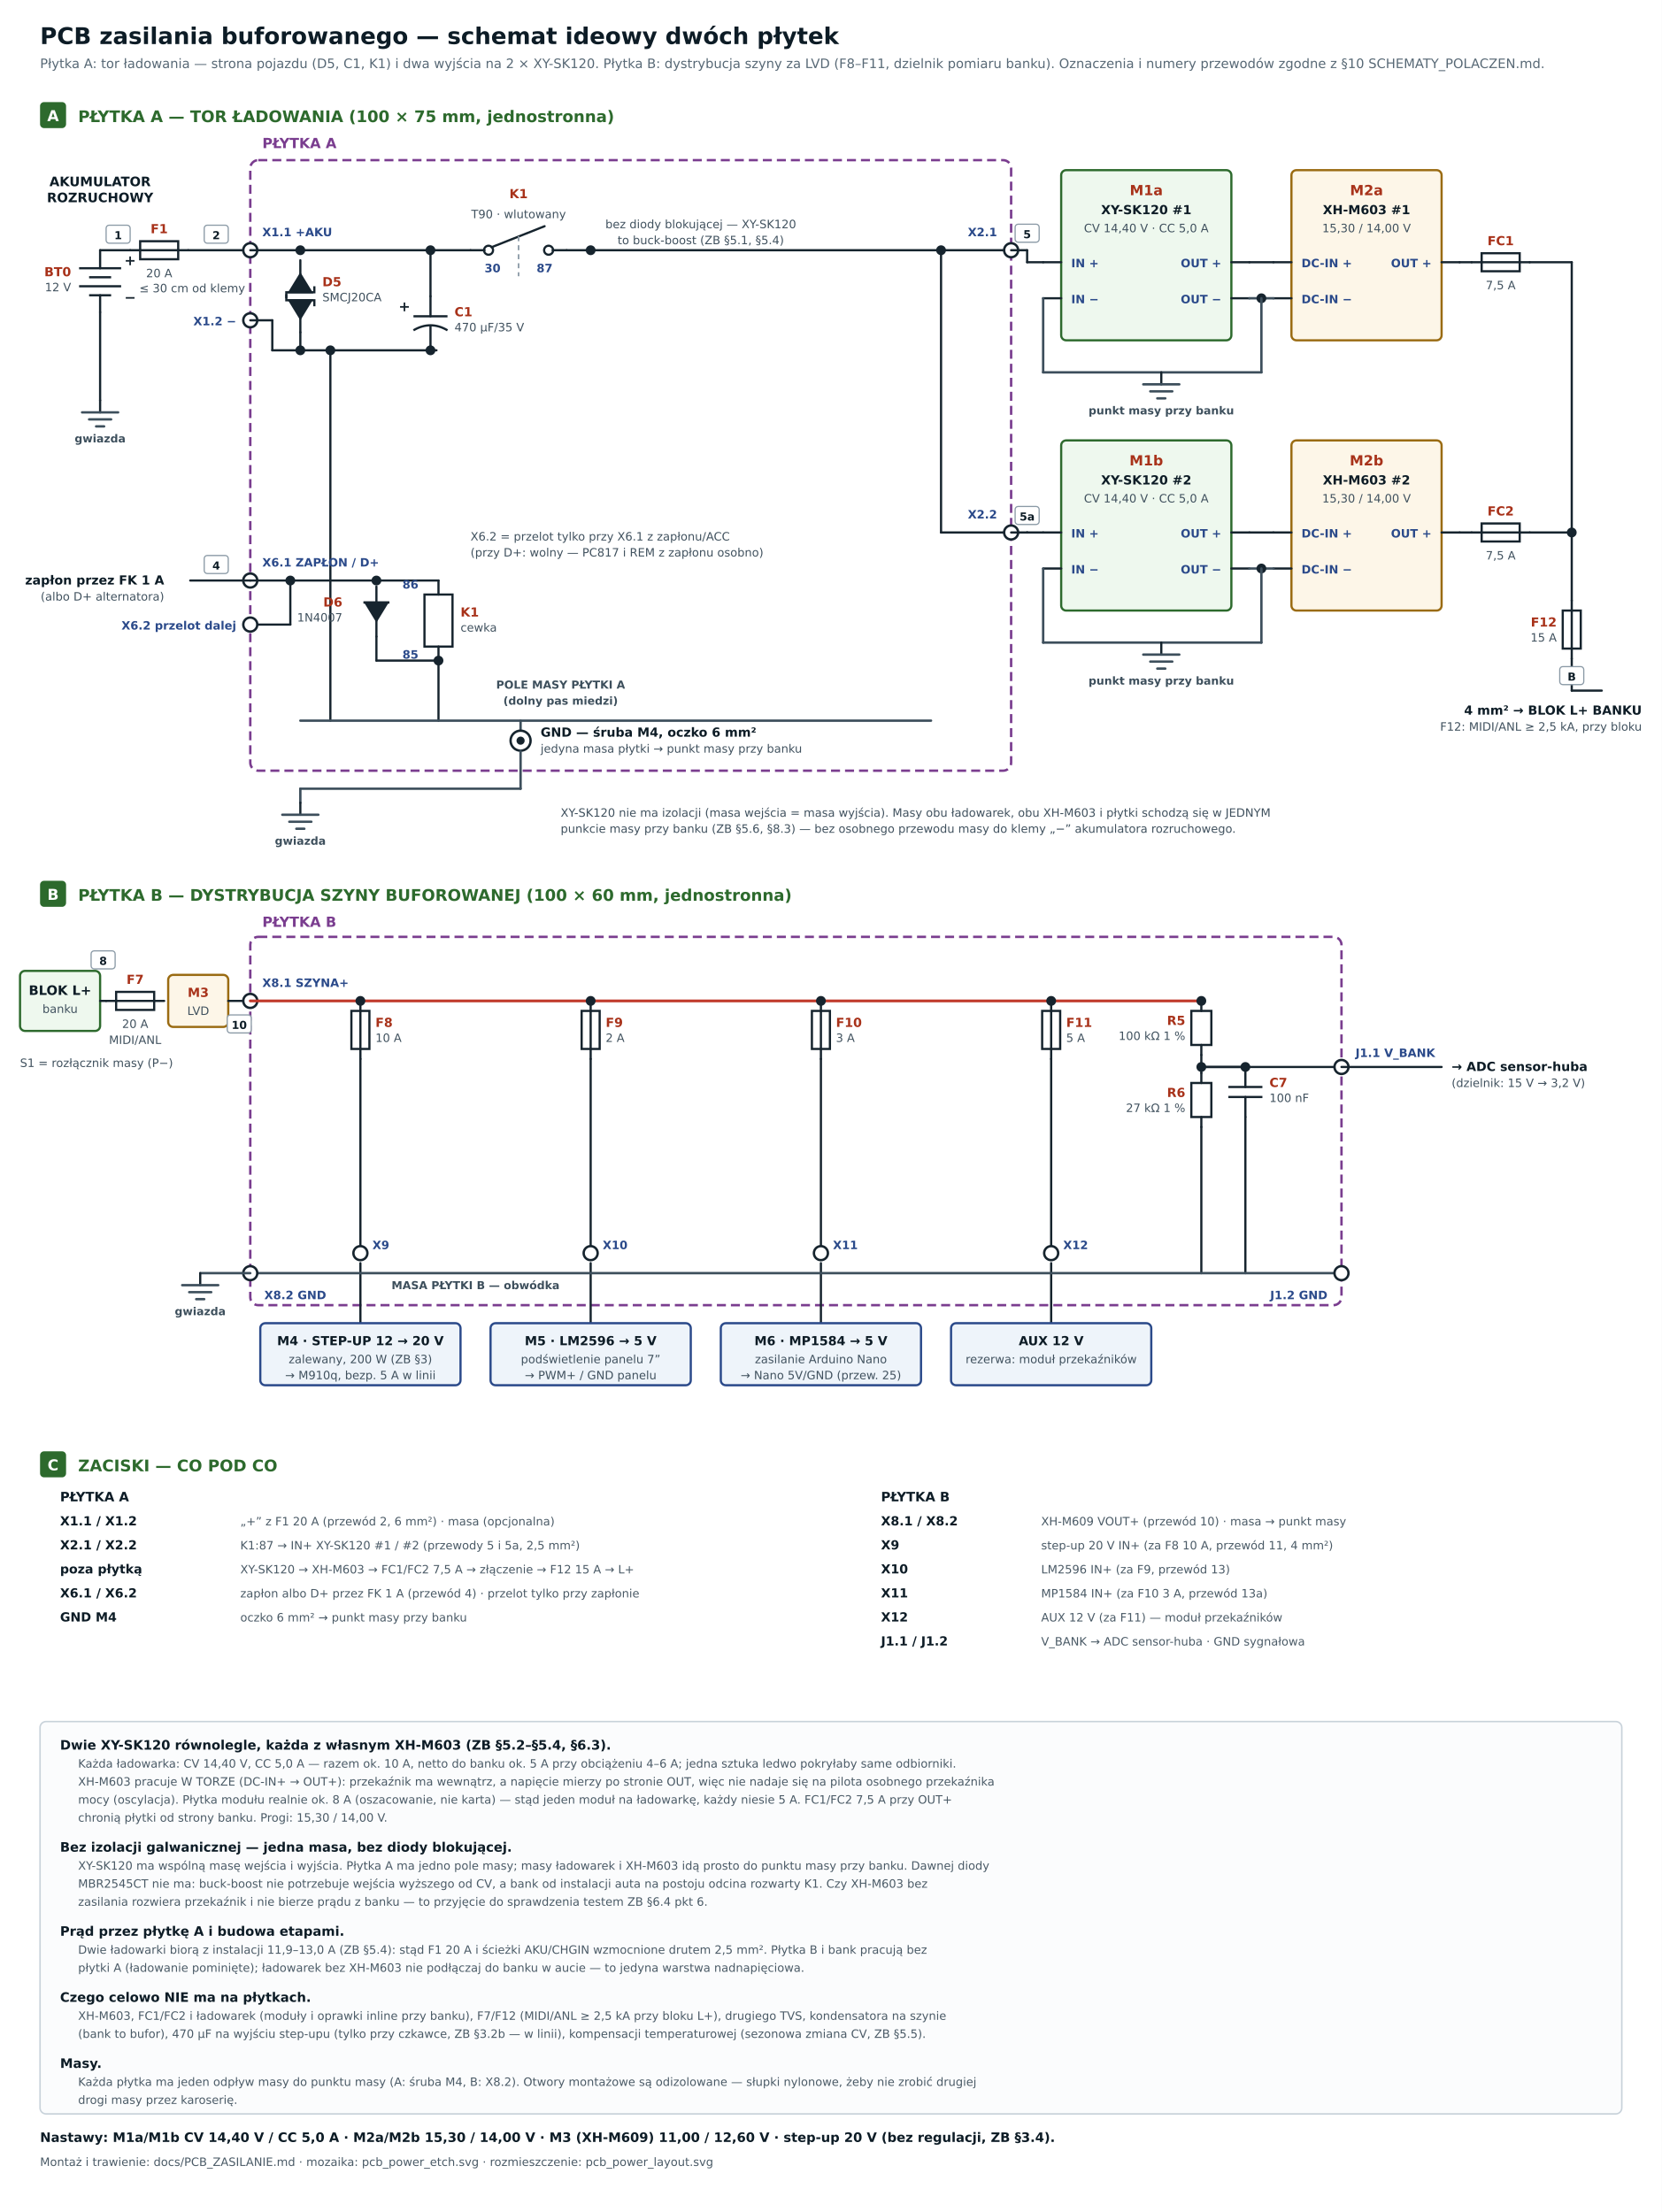
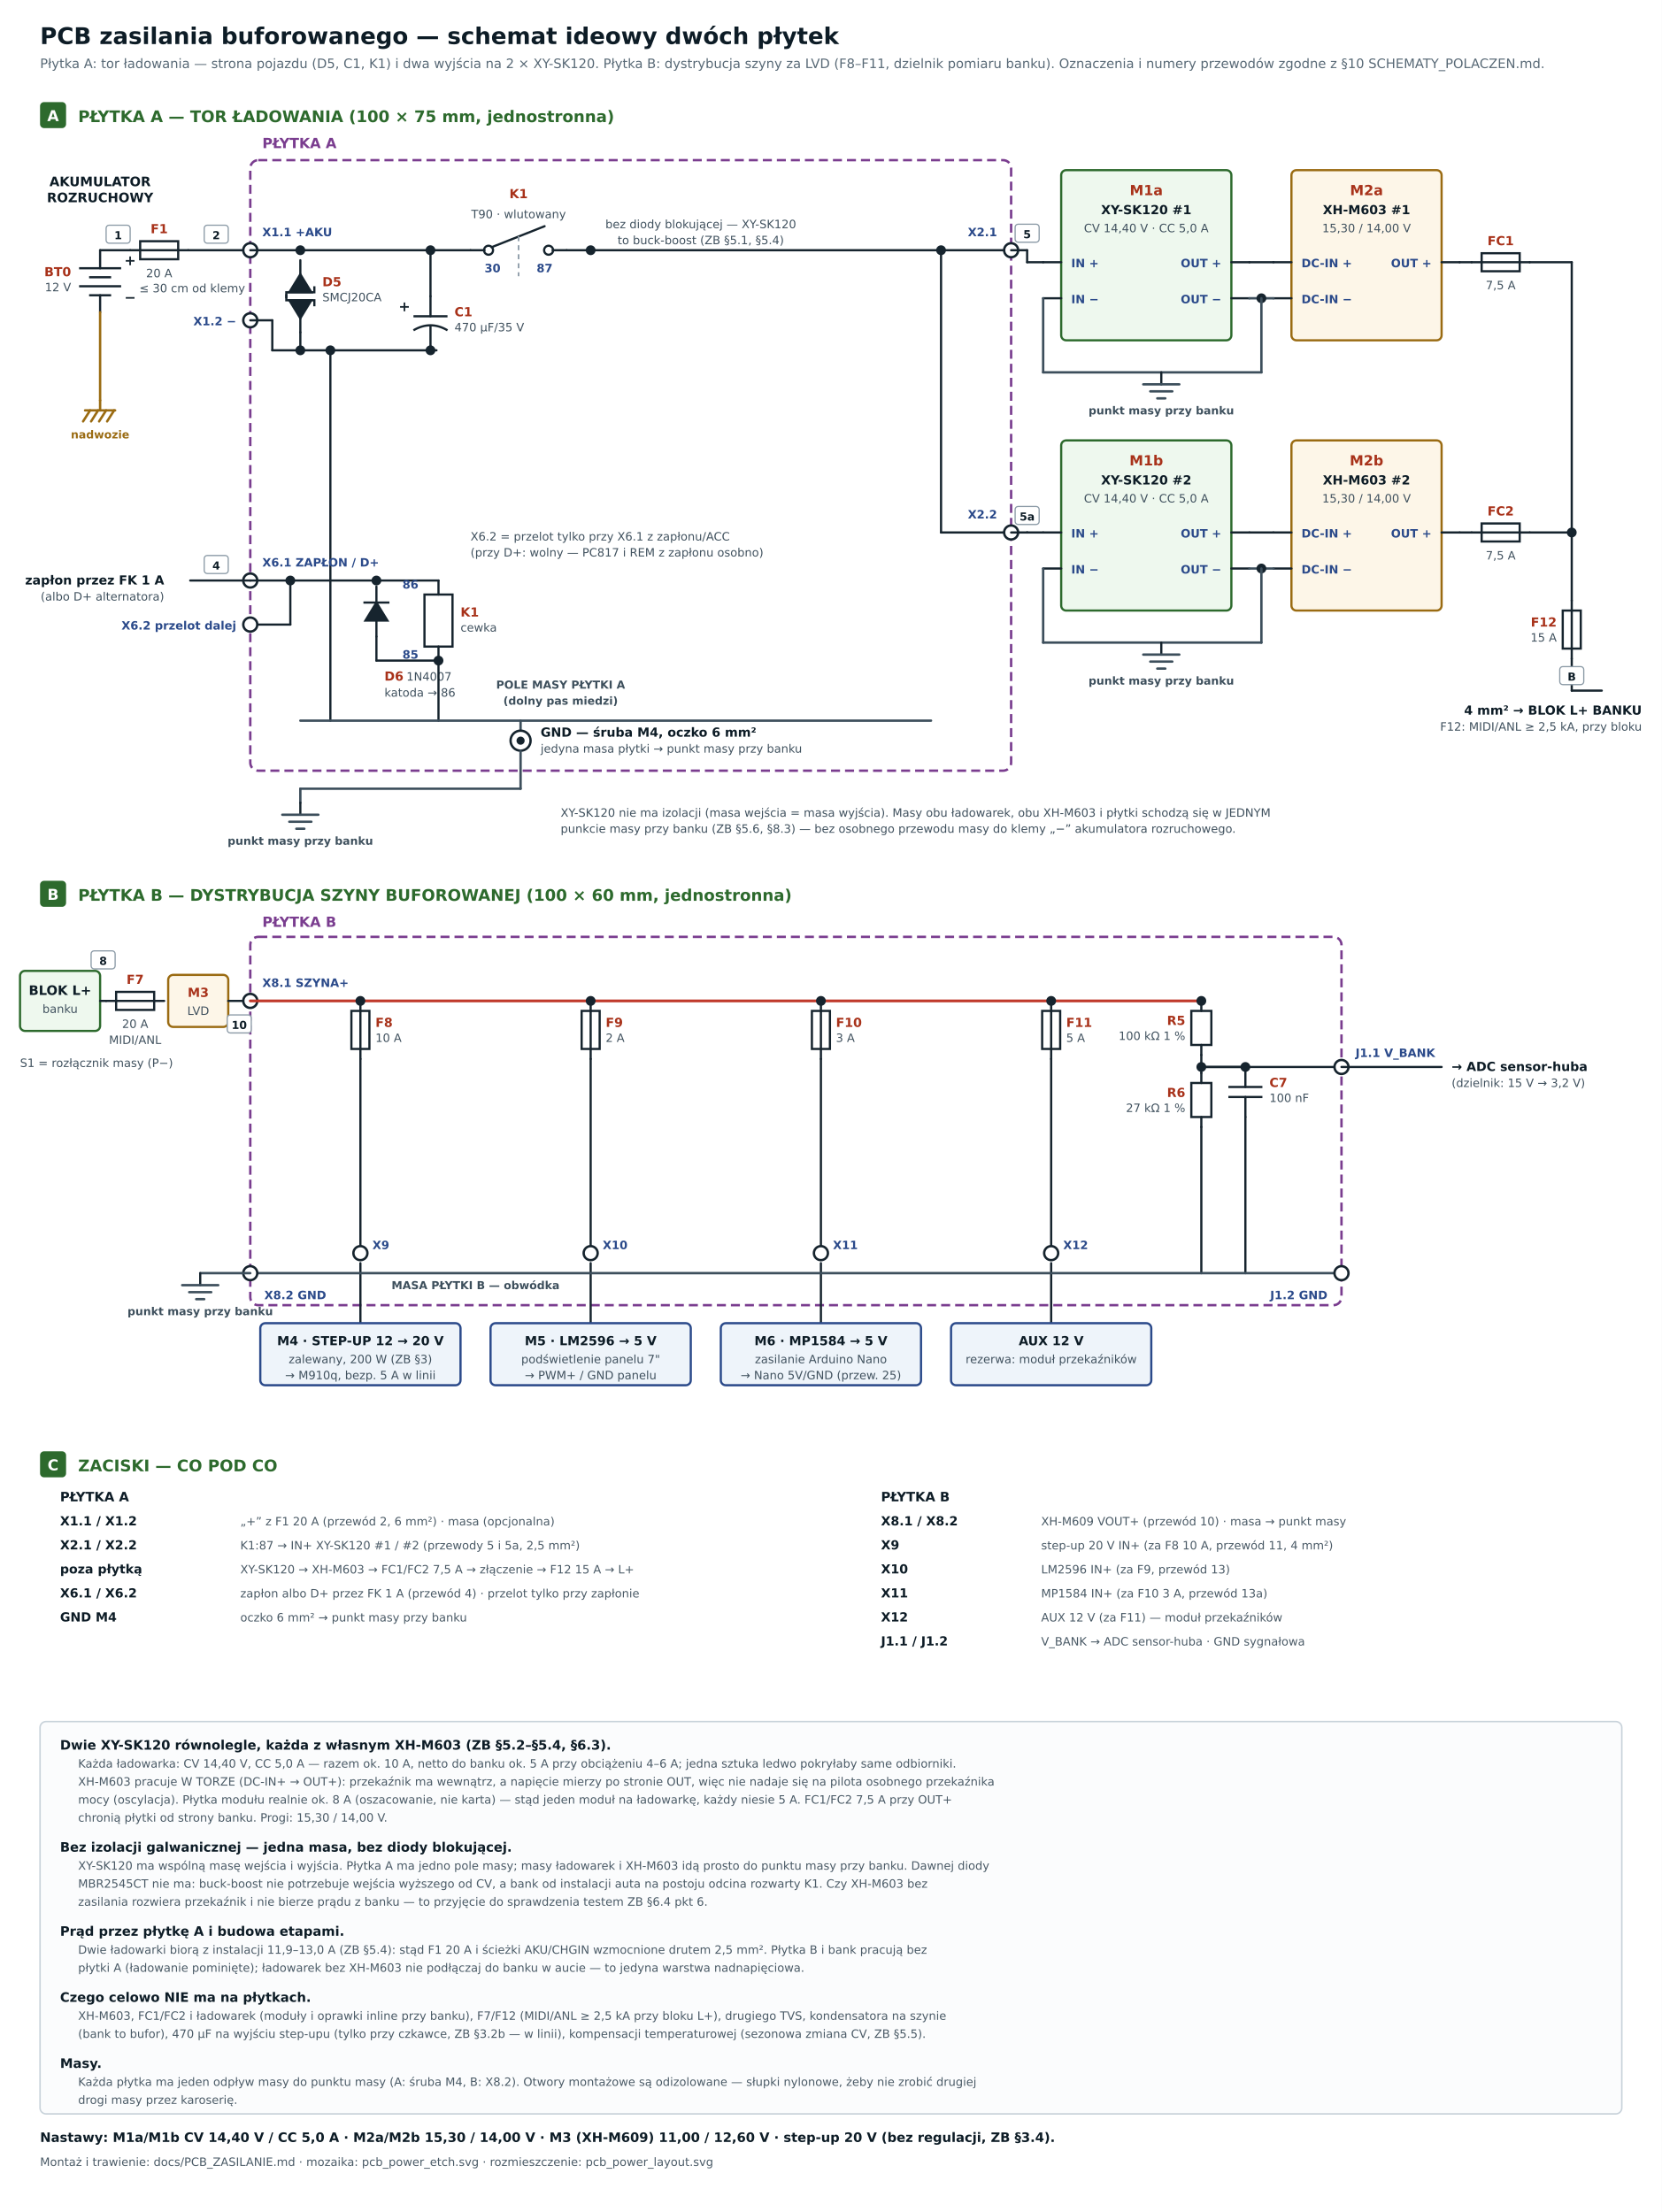
<svg xmlns="http://www.w3.org/2000/svg" width="1660" height="2210" viewBox="0 0 1660 2210" font-family="DejaVu Sans, Verdana, sans-serif">
  <style>
 .bg{fill:#ffffff}
 .w{stroke:#16242e;stroke-width:2.2;fill:none;stroke-linecap:round}
 .wp{stroke:#c0392b;stroke-width:2.8;fill:none;stroke-linecap:round}
 .wg{stroke:#3d4f5c;stroke-width:2.4;fill:none;stroke-linecap:round}
 .wo{stroke:#9a6b12;stroke-width:2.4;fill:none;stroke-linecap:round}
 .wd{stroke:#8b9aa6;stroke-width:1.6;fill:none;stroke-dasharray:5 4}
 .sym{stroke:#16242e;stroke-width:2.2;fill:none}
 .symf{stroke:#16242e;stroke-width:2.2;fill:#16242e}
 .blk{fill:#f5f8fa;stroke:#2b3a45;stroke-width:2.2;rx:5}
 .blkm{fill:#eef4fa;stroke:#2b4a8a;stroke-width:2.2;rx:5}
 .blkr{fill:#fdf6e8;stroke:#9a6b12;stroke-width:2.2;rx:5}
 .blkc{fill:#eef8ee;stroke:#2d6a2d;stroke-width:2.2;rx:5}
 .brd{fill:none;stroke:#7a3d8f;stroke-width:2.4;rx:8;stroke-dasharray:9 5}
 .term{fill:#ffffff;stroke:#16242e;stroke-width:2.4}
 .note{fill:#fbfcfd;stroke:#c8d2da;stroke-width:1.5;rx:6}
 .sectb{fill:#2d6a2d;rx:4}
 .ttl{font-size:23px;font-weight:bold;fill:#0d1c26}
 .sub{font-size:13px;fill:#576875}
 .sec{font-size:16px;font-weight:bold;fill:#2d6a2d}
 .sn{font-size:15px;font-weight:bold;fill:#ffffff;text-anchor:middle}
 .r{font-size:12.5px;font-weight:bold;fill:#a8321a}
 .rc{font-size:12.5px;font-weight:bold;fill:#a8321a;text-anchor:middle}
 .re{font-size:12.5px;font-weight:bold;fill:#a8321a;text-anchor:end}
 .v{font-size:11.5px;fill:#40515e}
 .vc{font-size:11.5px;fill:#40515e;text-anchor:middle}
 .ve{font-size:11.5px;fill:#40515e;text-anchor:end}
 .vb{font-size:14px;font-weight:bold;fill:#16242e;text-anchor:middle}
 .lbl{font-size:11.5px;fill:#33424e}
 .lbb{font-size:13px;font-weight:bold;fill:#0d1c26;text-anchor:middle}
 .pin{font-size:11.5px;font-weight:bold;fill:#2b4a8a}
 .pine{font-size:11.5px;font-weight:bold;fill:#2b4a8a;text-anchor:end}
 .pinc{font-size:11.5px;font-weight:bold;fill:#2b4a8a;text-anchor:middle}
 .mref{font-size:14px;font-weight:bold;fill:#a8321a;text-anchor:middle}
 .mname{font-size:12.5px;font-weight:bold;fill:#0d1c26;text-anchor:middle}
 .te{font-size:12.5px;font-weight:bold;fill:#0d1c26;text-anchor:end}
 .tb{font-size:12.5px;font-weight:bold;fill:#0d1c26}
 .gl{font-size:11px;font-weight:bold;fill:#3d4f5c;text-anchor:middle}
+  .glo{font-size:11px;font-weight:bold;fill:#9a6b12;text-anchor:middle}
 .nh{font-size:13px;font-weight:bold;fill:#0d1c26}
 .nt{font-size:11.5px;fill:#4a5a66}
 .wn{font-size:11px;font-weight:bold;fill:#0d1c26;text-anchor:middle}
 .wnb{fill:#ffffff;stroke:#8b9aa6;stroke-width:1.2;rx:3}
 .brdl{font-size:14px;font-weight:bold;fill:#7a3d8f}
</style>
  <rect class="bg" x="0" y="0" width="1660" height="2210" />
  <text class="ttl" x="40" y="44">PCB zasilania buforowanego — schemat ideowy dwóch płytek</text>
  <text class="sub" x="40" y="68">Płytka A: tor ładowania — strona pojazdu (D5, C1, K1) i dwa wyjścia na 2 × XY-SK120. Płytka B: dystrybucja szyny za LVD (F8–F11, dzielnik pomiaru banku). Oznaczenia i numery przewodów zgodne z §10 SCHEMATY_POLACZEN.md.</text>
  <rect class="sectb" x="40" y="102" width="26" height="26" />
  <text class="sn" x="53" y="121">A</text>
  <text class="sec" x="78" y="122">PŁYTKA A — TOR ŁADOWANIA (100 × 75 mm, jednostronna)</text>
  <rect class="brd" x="250" y="160" width="760" height="610" />
  <text class="brdl" x="262" y="148">PŁYTKA A</text>
  <text class="lbb" x="100" y="186">AKUMULATOR</text>
  <text class="lbb" x="100" y="202">ROZRUCHOWY</text>
  <line class="w" x1="100" y1="250" x2="100" y2="268" />
  <line class="sym" x1="79" y1="268" x2="121" y2="268" />
  <line class="sym" x1="89" y1="277" x2="111" y2="277" />
  <line class="sym" x1="79" y1="286" x2="121" y2="286" />
  <line class="sym" x1="89" y1="295" x2="111" y2="295" />
  <line class="w" x1="100" y1="295" x2="100" y2="312" />
  <text class="vb" x="130" y="265">+</text>
  <text class="vb" x="130" y="302">−</text>
  <text class="re" x="71" y="276">BT0</text>
  <text class="ve" x="71" y="291">12 V</text>
-   <line class="w" x1="100" y1="312" x2="100" y2="400" />
-   <line class="w" x1="100" y1="400" x2="100" y2="412" />
-   <line class="wg" x1="82" y1="412" x2="118" y2="412" />
-   <line class="wg" x1="89" y1="419" x2="111" y2="419" />
-   <line class="wg" x1="96" y1="426" x2="104" y2="426" />
-   <text class="gl" x="100" y="442">gwiazda</text>
+   <line class="wo" x1="100" y1="312" x2="100" y2="400" />
+   <line class="wo" x1="100" y1="400" x2="100" y2="410" />
+   <line class="wo" x1="85" y1="410" x2="115" y2="410" />
+   <line class="wo" x1="90" y1="410" x2="83" y2="421" />
+   <line class="wo" x1="98" y1="410" x2="91" y2="421" />
+   <line class="wo" x1="106" y1="410" x2="99" y2="421" />
+   <line class="wo" x1="114" y1="410" x2="107" y2="421" />
+   <text class="glo" x="100" y="438">nadwozie</text>
  <line class="w" x1="100" y1="250" x2="130" y2="250" />
  <rect class="wnb" x="106" y="225" width="24" height="18" />
  <text class="wn" x="118" y="239">1</text>
  <line class="w" x1="130" y1="250" x2="140" y2="250" />
  <rect class="sym" x="140" y="241" width="38" height="18" fill="#fff" />
  <line class="w" x1="140" y1="250" x2="178" y2="250" />
  <line class="w" x1="178" y1="250" x2="188" y2="250" />
  <text class="rc" x="159" y="233">F1</text>
  <text class="vc" x="159" y="277">20 A</text>
  <text class="vc" x="192" y="292">≤ 30 cm od klemy</text>
  <line class="w" x1="188" y1="250" x2="250" y2="250" />
  <rect class="wnb" x="204" y="225" width="24" height="18" />
  <text class="wn" x="216" y="239">2</text>
  <circle class="term" cx="250" cy="250" r="7" />
  <text class="te" x="234" y="255" />
  <text class="pin" x="262" y="236">X1.1 +AKU</text>
  <line class="w" x1="250" y1="250" x2="470" y2="250" />
  <circle class="symf" cx="300" cy="250" r="3.8" />
  <circle class="symf" cx="430" cy="250" r="3.8" />
  <line class="w" x1="300" y1="260" x2="300" y2="274" />
  <polygon class="symf" points="289,292 311,292 300,274" />
  <path class="sym" d="M 286 298 L 286 292 L 314 292 L 314 286" />
  <polygon class="symf" points="289,300 311,300 300,318" />
  <path class="sym" d="M 286 294 L 286 300 L 314 300 L 314 306" />
  <line class="w" x1="300" y1="318" x2="300" y2="332" />
  <text class="r" x="322" y="286">D5</text>
  <text class="v" x="322" y="301">SMCJ20CA</text>
  <line class="w" x1="300" y1="332" x2="300" y2="350" />
  <line class="w" x1="430" y1="296" x2="430" y2="316" />
  <line class="sym" x1="413" y1="316" x2="447" y2="316" />
  <path class="sym" d="M 413 330 Q 430 320 447 330" />
  <text class="vb" x="404" y="311">+</text>
  <line class="w" x1="430" y1="326" x2="430" y2="346" />
  <text class="r" x="454" y="316">C1</text>
  <text class="v" x="454" y="331">470 µF/35 V</text>
  <line class="w" x1="430" y1="250" x2="430" y2="296" />
  <line class="w" x1="430" y1="346" x2="430" y2="350" />
  <circle class="term" cx="250" cy="320" r="7" />
  <text class="te" x="234" y="325" />
  <text class="pine" x="236" y="325">X1.2 −</text>
  <line class="w" x1="250" y1="320" x2="272" y2="320" />
  <line class="w" x1="272" y1="320" x2="272" y2="350" />
  <line class="w" x1="272" y1="350" x2="436" y2="350" />
  <circle class="symf" cx="300" cy="350" r="3.8" />
  <circle class="symf" cx="430" cy="350" r="3.8" />
  <circle class="symf" cx="330" cy="350" r="3.8" />
  <line class="w" x1="330" y1="350" x2="330" y2="720" />
  <line class="w" x1="470" y1="250" x2="484" y2="250" />
  <circle class="sym" cx="488" cy="250" r="4.5" fill="#fff" />
  <line class="w" x1="491" y1="247" x2="544" y2="226" />
  <circle class="sym" cx="548" cy="250" r="4.5" fill="#fff" />
  <line class="w" x1="552" y1="250" x2="566" y2="250" />
  <line class="wd" x1="518" y1="236" x2="518" y2="276" />
  <text class="rc" x="518" y="198">K1</text>
  <text class="pin" x="484" y="272">30</text>
  <text class="pine" x="552" y="272">87</text>
  <text class="vc" x="518" y="218">T90 · wlutowany</text>
  <line class="w" x1="566" y1="250" x2="590" y2="250" />
  <circle class="symf" cx="590" cy="250" r="3.8" />
  <line class="w" x1="590" y1="250" x2="1010" y2="250" />
  <text class="vc" x="700" y="228">bez diody blokującej — XY-SK120</text>
  <text class="vc" x="700" y="244">to buck-boost (ZB §5.1, §5.4)</text>
  <circle class="term" cx="1010" cy="250" r="7" />
  <text class="te" x="994" y="255" />
  <text class="pine" x="996" y="236">X2.1</text>
  <circle class="symf" cx="940" cy="250" r="3.8" />
  <line class="w" x1="940" y1="250" x2="940" y2="532" />
  <line class="w" x1="940" y1="532" x2="1010" y2="532" />
  <circle class="term" cx="1010" cy="532" r="7" />
  <text class="te" x="994" y="537" />
  <text class="pine" x="996" y="518">X2.2</text>
  <rect class="blkc" x="1060" y="170" width="170" height="170" />
  <text class="mref" x="1145.0" y="195">M1a</text>
  <text class="mname" x="1145.0" y="214">XY-SK120 #1</text>
  <text class="vc" x="1145.0" y="232">CV 14,40 V · CC 5,0 A</text>
  <line class="w" x1="1042" y1="262" x2="1060" y2="262" />
  <text class="pin" x="1070" y="267">IN +</text>
  <line class="w" x1="1042" y1="298" x2="1060" y2="298" />
  <text class="pin" x="1070" y="303">IN −</text>
  <line class="w" x1="1230" y1="262" x2="1248" y2="262" />
  <text class="pine" x="1220" y="267">OUT +</text>
  <line class="w" x1="1230" y1="298" x2="1248" y2="298" />
  <text class="pine" x="1220" y="303">OUT −</text>
  <rect class="blkr" x="1290" y="170" width="150" height="170" />
  <text class="mref" x="1365.0" y="195">M2a</text>
  <text class="mname" x="1365.0" y="214">XH-M603 #1</text>
  <text class="vc" x="1365.0" y="232">15,30 / 14,00 V</text>
  <line class="w" x1="1272" y1="262" x2="1290" y2="262" />
  <text class="pin" x="1300" y="267">DC-IN +</text>
  <line class="w" x1="1272" y1="298" x2="1290" y2="298" />
  <text class="pin" x="1300" y="303">DC-IN −</text>
  <line class="w" x1="1440" y1="262" x2="1458" y2="262" />
  <text class="pine" x="1430" y="267">OUT +</text>
  <line class="w" x1="1010" y1="250" x2="1026" y2="250" />
  <line class="w" x1="1026" y1="250" x2="1026" y2="262" />
  <line class="w" x1="1026" y1="262" x2="1042" y2="262" />
  <rect class="wnb" x="1014" y="224" width="24" height="18" />
  <text class="wn" x="1026" y="238">5</text>
  <line class="w" x1="1248" y1="262" x2="1272" y2="262" />
  <line class="wg" x1="1042" y1="298" x2="1042" y2="372" />
  <line class="wg" x1="1248" y1="298" x2="1272" y2="298" />
  <circle class="symf" cx="1260" cy="298" r="3.8" />
  <line class="wg" x1="1260" y1="298" x2="1260" y2="372" />
  <line class="wg" x1="1042" y1="372" x2="1260" y2="372" />
  <line class="w" x1="1160" y1="372" x2="1160" y2="384" />
  <line class="wg" x1="1142" y1="384" x2="1178" y2="384" />
  <line class="wg" x1="1149" y1="391" x2="1171" y2="391" />
  <line class="wg" x1="1156" y1="398" x2="1164" y2="398" />
  <text class="gl" x="1160" y="414">punkt masy przy banku</text>
  <line class="w" x1="1458" y1="262" x2="1470" y2="262" />
  <line class="w" x1="1470" y1="262" x2="1480" y2="262" />
  <rect class="sym" x="1480" y="253" width="38" height="18" fill="#fff" />
  <line class="w" x1="1480" y1="262" x2="1518" y2="262" />
  <line class="w" x1="1518" y1="262" x2="1528" y2="262" />
  <text class="rc" x="1499" y="245">FC1</text>
  <text class="vc" x="1499" y="289">7,5 A</text>
  <line class="w" x1="1528" y1="262" x2="1570" y2="262" />
  <rect class="blkc" x="1060" y="440" width="170" height="170" />
  <text class="mref" x="1145.0" y="465">M1b</text>
  <text class="mname" x="1145.0" y="484">XY-SK120 #2</text>
  <text class="vc" x="1145.0" y="502">CV 14,40 V · CC 5,0 A</text>
  <line class="w" x1="1042" y1="532" x2="1060" y2="532" />
  <text class="pin" x="1070" y="537">IN +</text>
  <line class="w" x1="1042" y1="568" x2="1060" y2="568" />
  <text class="pin" x="1070" y="573">IN −</text>
  <line class="w" x1="1230" y1="532" x2="1248" y2="532" />
  <text class="pine" x="1220" y="537">OUT +</text>
  <line class="w" x1="1230" y1="568" x2="1248" y2="568" />
  <text class="pine" x="1220" y="573">OUT −</text>
  <rect class="blkr" x="1290" y="440" width="150" height="170" />
  <text class="mref" x="1365.0" y="465">M2b</text>
  <text class="mname" x="1365.0" y="484">XH-M603 #2</text>
  <text class="vc" x="1365.0" y="502">15,30 / 14,00 V</text>
  <line class="w" x1="1272" y1="532" x2="1290" y2="532" />
  <text class="pin" x="1300" y="537">DC-IN +</text>
  <line class="w" x1="1272" y1="568" x2="1290" y2="568" />
  <text class="pin" x="1300" y="573">DC-IN −</text>
  <line class="w" x1="1440" y1="532" x2="1458" y2="532" />
  <text class="pine" x="1430" y="537">OUT +</text>
  <line class="w" x1="1010" y1="532" x2="1026" y2="532" />
  <line class="w" x1="1026" y1="532" x2="1026" y2="532" />
  <line class="w" x1="1026" y1="532" x2="1042" y2="532" />
  <rect class="wnb" x="1014" y="506" width="24" height="18" />
  <text class="wn" x="1026" y="520">5a</text>
  <line class="w" x1="1248" y1="532" x2="1272" y2="532" />
  <line class="wg" x1="1042" y1="568" x2="1042" y2="642" />
  <line class="wg" x1="1248" y1="568" x2="1272" y2="568" />
  <circle class="symf" cx="1260" cy="568" r="3.8" />
  <line class="wg" x1="1260" y1="568" x2="1260" y2="642" />
  <line class="wg" x1="1042" y1="642" x2="1260" y2="642" />
  <line class="w" x1="1160" y1="642" x2="1160" y2="654" />
  <line class="wg" x1="1142" y1="654" x2="1178" y2="654" />
  <line class="wg" x1="1149" y1="661" x2="1171" y2="661" />
  <line class="wg" x1="1156" y1="668" x2="1164" y2="668" />
  <text class="gl" x="1160" y="684">punkt masy przy banku</text>
  <line class="w" x1="1458" y1="532" x2="1470" y2="532" />
  <line class="w" x1="1470" y1="532" x2="1480" y2="532" />
  <rect class="sym" x="1480" y="523" width="38" height="18" fill="#fff" />
  <line class="w" x1="1480" y1="532" x2="1518" y2="532" />
  <line class="w" x1="1518" y1="532" x2="1528" y2="532" />
  <text class="rc" x="1499" y="515">FC2</text>
  <text class="vc" x="1499" y="559">7,5 A</text>
  <line class="w" x1="1528" y1="532" x2="1570" y2="532" />
  <circle class="symf" cx="1570" cy="532" r="3.8" />
  <line class="w" x1="1570" y1="262" x2="1570" y2="600" />
  <line class="w" x1="1570" y1="600" x2="1570" y2="610" />
  <rect class="sym" x="1561" y="610" width="18" height="38" fill="#fff" />
  <line class="w" x1="1570" y1="610" x2="1570" y2="648" />
  <line class="w" x1="1570" y1="648" x2="1570" y2="658" />
  <text class="re" x="1555" y="626">F12</text>
  <text class="ve" x="1555" y="641">15 A</text>
  <line class="w" x1="1570" y1="658" x2="1570" y2="690" />
  <line class="w" x1="1570" y1="690" x2="1600" y2="690" />
  <rect class="wnb" x="1558" y="666" width="24" height="18" />
  <text class="wn" x="1570" y="680">B</text>
  <text class="te" x="1640" y="714">4 mm² → BLOK L+ BANKU</text>
  <text class="ve" x="1640" y="730">F12: MIDI/ANL ≥ 2,5 kA, przy bloku</text>
  <circle class="term" cx="250" cy="580" r="7" />
  <text class="te" x="234" y="585" />
  <text class="pin" x="262" y="566">X6.1 ZAPŁON / D+</text>
  <rect class="wnb" x="204" y="555" width="24" height="18" />
  <text class="wn" x="216" y="569">4</text>
  <line class="w" x1="190" y1="580" x2="250" y2="580" />
  <text class="te" x="164" y="584">zapłon przez FK 1 A</text>
  <text class="ve" x="164" y="600">(albo D+ alternatora)</text>
  <line class="w" x1="250" y1="580" x2="438" y2="580" />
  <circle class="symf" cx="376" cy="580" r="3.8" />
  <line class="w" x1="376" y1="586" x2="376" y2="602" />
-   <polygon class="symf" points="365,602 387,602 376,620" />
+   <polygon class="symf" points="365,620 387,620 376,602" />
  <line class="sym" x1="363" y1="602" x2="389" y2="602" />
  <line class="w" x1="376" y1="602" x2="376" y2="636" />
-   <text class="re" x="342" y="606">D6</text>
-   <text class="ve" x="342" y="621">1N4007</text>
+   <text class="r" x="396" y="606" />
+   <text class="r" x="384" y="680">D6</text>
+   <text class="v" x="406" y="680">1N4007</text>
+   <text class="v" x="384" y="696">katoda → 86</text>
  <line class="w" x1="438" y1="580" x2="438" y2="594" />
  <rect class="sym" x="424" y="594" width="28" height="52" fill="#fff" />
  <line class="w" x1="438" y1="646" x2="438" y2="660" />
  <text class="r" x="460" y="616">K1</text>
  <text class="v" x="460" y="631">cewka</text>
  <text class="pine" x="418" y="588">86</text>
  <text class="pine" x="418" y="658">85</text>
  <line class="w" x1="376" y1="636" x2="376" y2="660" />
  <line class="w" x1="376" y1="660" x2="438" y2="660" />
  <circle class="symf" cx="438" cy="660" r="3.8" />
  <line class="w" x1="438" y1="660" x2="438" y2="720" />
  <circle class="symf" cx="290" cy="580" r="3.8" />
  <line class="w" x1="290" y1="580" x2="290" y2="624" />
  <line class="w" x1="290" y1="624" x2="250" y2="624" />
  <circle class="term" cx="250" cy="624" r="7" />
  <text class="te" x="234" y="629" />
  <text class="pine" x="236" y="629">X6.2 przelot dalej</text>
  <text class="v" x="470" y="540">X6.2 = przelot tylko przy X6.1 z zapłonu/ACC</text>
  <text class="v" x="470" y="556">(przy D+: wolny — PC817 i REM z zapłonu osobno)</text>
  <line class="wg" x1="300" y1="720" x2="930" y2="720" />
  <text class="gl" x="560" y="688">POLE MASY PŁYTKI A</text>
  <text class="gl" x="560" y="704">(dolny pas miedzi)</text>
  <line class="wg" x1="520" y1="720" x2="520" y2="730" />
  <circle class="term" cx="520" cy="740" r="10" />
  <circle class="symf" cx="520" cy="740" r="3" />
  <text class="tb" x="540" y="736">GND — śruba M4, oczko 6 mm²</text>
  <text class="v" x="540" y="752">jedyna masa płytki → punkt masy przy banku</text>
  <line class="wg" x1="520" y1="750" x2="520" y2="788" />
  <line class="wg" x1="520" y1="788" x2="300" y2="788" />
  <line class="wg" x1="300" y1="788" x2="300" y2="802" />
  <line class="w" x1="300" y1="802" x2="300" y2="814" />
  <line class="wg" x1="282" y1="814" x2="318" y2="814" />
  <line class="wg" x1="289" y1="821" x2="311" y2="821" />
  <line class="wg" x1="296" y1="828" x2="304" y2="828" />
-   <text class="gl" x="300" y="844">gwiazda</text>
+   <text class="gl" x="300" y="844">punkt masy przy banku</text>
  <text class="v" x="560" y="816">XY-SK120 nie ma izolacji (masa wejścia = masa wyjścia). Masy obu ładowarek, obu XH-M603 i płytki schodzą się w JEDNYM</text>
  <text class="v" x="560" y="832">punkcie masy przy banku (ZB §5.6, §8.3) — bez osobnego przewodu masy do klemy „−” akumulatora rozruchowego.</text>
  <rect class="sectb" x="40" y="880" width="26" height="26" />
  <text class="sn" x="53" y="899">B</text>
  <text class="sec" x="78" y="900">PŁYTKA B — DYSTRYBUCJA SZYNY BUFOROWANEJ (100 × 60 mm, jednostronna)</text>
  <rect class="brd" x="250" y="936" width="1090" height="368" />
  <text class="brdl" x="262" y="926">PŁYTKA B</text>
  <rect class="blkc" x="20" y="970" width="80" height="60" />
  <text class="lbb" x="60" y="994">BLOK L+</text>
  <text class="vc" x="60" y="1012">banku</text>
  <line class="w" x1="100" y1="1000" x2="106" y2="1000" />
  <rect class="wnb" x="91" y="950" width="24" height="18" />
  <text class="wn" x="103" y="964">8</text>
  <line class="w" x1="106" y1="1000" x2="116" y2="1000" />
  <rect class="sym" x="116" y="991" width="38" height="18" fill="#fff" />
  <line class="w" x1="116" y1="1000" x2="154" y2="1000" />
  <line class="w" x1="154" y1="1000" x2="164" y2="1000" />
  <text class="rc" x="135" y="983">F7</text>
  <text class="vc" x="135" y="1027">20 A</text>
  <text class="vc" x="135" y="1043">MIDI/ANL</text>
  <rect class="blkr" x="168" y="974" width="60" height="52" />
  <text class="rc" x="198" y="996">M3</text>
  <text class="vc" x="198" y="1014">LVD</text>
  <line class="w" x1="228" y1="1000" x2="250" y2="1000" />
  <rect class="wnb" x="227" y="1014" width="24" height="18" />
  <text class="wn" x="239" y="1028">10</text>
  <text class="v" x="20" y="1066">S1 = rozłącznik masy (P−)</text>
  <circle class="term" cx="250" cy="1000" r="7" />
  <text class="te" x="234" y="1005" />
  <text class="pin" x="262" y="986">X8.1 SZYNA+</text>
  <line class="wp" x1="250" y1="1000" x2="1200" y2="1000" />
  <circle class="symf" cx="360" cy="1000" r="3.8" />
  <line class="w" x1="360" y1="1000" x2="360" y2="1010" />
  <rect class="sym" x="351" y="1010" width="18" height="38" fill="#fff" />
  <line class="w" x1="360" y1="1010" x2="360" y2="1048" />
  <line class="w" x1="360" y1="1048" x2="360" y2="1058" />
  <text class="r" x="375" y="1026">F8</text>
  <text class="v" x="375" y="1041">10 A</text>
  <line class="w" x1="360" y1="1058" x2="360" y2="1252" />
  <circle class="term" cx="360" cy="1252" r="7" />
  <text class="te" x="344" y="1257" />
  <text class="pin" x="372" y="1248">X9</text>
  <line class="w" x1="360" y1="1262" x2="360" y2="1322" />
  <rect class="blkm" x="260" y="1322" width="200" height="62" />
  <text class="mname" x="360" y="1344">M4 · STEP-UP 12 → 20 V</text>
  <text class="vc" x="360" y="1362">zalewany, 200 W (ZB §3)</text>
  <text class="vc" x="360" y="1378">→ M910q, bezp. 5 A w linii</text>
  <circle class="symf" cx="590" cy="1000" r="3.8" />
  <line class="w" x1="590" y1="1000" x2="590" y2="1010" />
  <rect class="sym" x="581" y="1010" width="18" height="38" fill="#fff" />
  <line class="w" x1="590" y1="1010" x2="590" y2="1048" />
  <line class="w" x1="590" y1="1048" x2="590" y2="1058" />
  <text class="r" x="605" y="1026">F9</text>
  <text class="v" x="605" y="1041">2 A</text>
  <line class="w" x1="590" y1="1058" x2="590" y2="1252" />
  <circle class="term" cx="590" cy="1252" r="7" />
  <text class="te" x="574" y="1257" />
  <text class="pin" x="602" y="1248">X10</text>
  <line class="w" x1="590" y1="1262" x2="590" y2="1322" />
  <rect class="blkm" x="490" y="1322" width="200" height="62" />
  <text class="mname" x="590" y="1344">M5 · LM2596 → 5 V</text>
-   <text class="vc" x="590" y="1362">podświetlenie panelu 7”</text>
+   <text class="vc" x="590" y="1362">podświetlenie panelu 7"</text>
  <text class="vc" x="590" y="1378">→ PWM+ / GND panelu</text>
  <circle class="symf" cx="820" cy="1000" r="3.8" />
  <line class="w" x1="820" y1="1000" x2="820" y2="1010" />
  <rect class="sym" x="811" y="1010" width="18" height="38" fill="#fff" />
  <line class="w" x1="820" y1="1010" x2="820" y2="1048" />
  <line class="w" x1="820" y1="1048" x2="820" y2="1058" />
  <text class="r" x="835" y="1026">F10</text>
  <text class="v" x="835" y="1041">3 A</text>
  <line class="w" x1="820" y1="1058" x2="820" y2="1252" />
  <circle class="term" cx="820" cy="1252" r="7" />
  <text class="te" x="804" y="1257" />
  <text class="pin" x="832" y="1248">X11</text>
  <line class="w" x1="820" y1="1262" x2="820" y2="1322" />
  <rect class="blkm" x="720" y="1322" width="200" height="62" />
  <text class="mname" x="820" y="1344">M6 · MP1584 → 5 V</text>
  <text class="vc" x="820" y="1362">zasilanie Arduino Nano</text>
  <text class="vc" x="820" y="1378">→ Nano 5V/GND (przew. 25)</text>
  <circle class="symf" cx="1050" cy="1000" r="3.8" />
  <line class="w" x1="1050" y1="1000" x2="1050" y2="1010" />
  <rect class="sym" x="1041" y="1010" width="18" height="38" fill="#fff" />
  <line class="w" x1="1050" y1="1010" x2="1050" y2="1048" />
  <line class="w" x1="1050" y1="1048" x2="1050" y2="1058" />
  <text class="r" x="1065" y="1026">F11</text>
  <text class="v" x="1065" y="1041">5 A</text>
  <line class="w" x1="1050" y1="1058" x2="1050" y2="1252" />
  <circle class="term" cx="1050" cy="1252" r="7" />
  <text class="te" x="1034" y="1257" />
  <text class="pin" x="1062" y="1248">X12</text>
  <line class="w" x1="1050" y1="1262" x2="1050" y2="1322" />
  <rect class="blkm" x="950" y="1322" width="200" height="62" />
  <text class="mname" x="1050" y="1344">AUX 12 V</text>
  <text class="vc" x="1050" y="1362">rezerwa: moduł przekaźników</text>
  <circle class="symf" cx="1200" cy="1000" r="3.8" />
  <line class="w" x1="1200" y1="1000" x2="1200" y2="1010" />
  <rect class="sym" x="1190" y="1010" width="20" height="34" fill="#fff" />
  <line class="w" x1="1200" y1="1044" x2="1200" y2="1054" />
  <text class="re" x="1184" y="1024">R5</text>
  <text class="ve" x="1184" y="1039">100 kΩ 1 %</text>
  <circle class="symf" cx="1200" cy="1066" r="3.8" />
  <line class="w" x1="1200" y1="1054" x2="1200" y2="1066" />
  <line class="w" x1="1200" y1="1072" x2="1200" y2="1082" />
  <rect class="sym" x="1190" y="1082" width="20" height="34" fill="#fff" />
  <line class="w" x1="1200" y1="1116" x2="1200" y2="1126" />
  <text class="re" x="1184" y="1096">R6</text>
  <text class="ve" x="1184" y="1111">27 kΩ 1 %</text>
  <line class="w" x1="1200" y1="1066" x2="1200" y2="1072" />
  <line class="w" x1="1200" y1="1126" x2="1200" y2="1272" />
  <line class="w" x1="1200" y1="1066" x2="1340" y2="1066" />
  <circle class="term" cx="1340" cy="1066" r="7" />
  <text class="te" x="1324" y="1071" />
  <text class="pin" x="1354" y="1056">J1.1 V_BANK</text>
  <line class="w" x1="1340" y1="1066" x2="1440" y2="1066" />
  <text class="tb" x="1450" y="1070">→ ADC sensor-huba</text>
  <text class="v" x="1450" y="1086">(dzielnik: 15 V → 3,2 V)</text>
  <line class="w" x1="1244" y1="1066" x2="1244" y2="1086" />
  <line class="sym" x1="1227" y1="1086" x2="1261" y2="1086" />
  <line class="sym" x1="1227" y1="1096" x2="1261" y2="1096" />
  <line class="w" x1="1244" y1="1096" x2="1244" y2="1116" />
  <text class="r" x="1268" y="1086">C7</text>
  <text class="v" x="1268" y="1101">100 nF</text>
  <line class="w" x1="1200" y1="1066" x2="1244" y2="1066" />
  <circle class="symf" cx="1244" cy="1066" r="3.8" />
  <line class="w" x1="1244" y1="1116" x2="1244" y2="1272" />
  <line class="wg" x1="250" y1="1272" x2="1340" y2="1272" />
  <text class="gl" x="475" y="1288">MASA PŁYTKI B — obwódka</text>
  <circle class="term" cx="250" cy="1272" r="7" />
  <text class="te" x="234" y="1277" />
  <text class="pin" x="264" y="1298">X8.2 GND</text>
  <line class="wg" x1="250" y1="1272" x2="200" y2="1272" />
  <line class="w" x1="200" y1="1272" x2="200" y2="1284" />
  <line class="wg" x1="182" y1="1284" x2="218" y2="1284" />
  <line class="wg" x1="189" y1="1291" x2="211" y2="1291" />
  <line class="wg" x1="196" y1="1298" x2="204" y2="1298" />
-   <text class="gl" x="200" y="1314">gwiazda</text>
+   <text class="gl" x="200" y="1314">punkt masy przy banku</text>
  <circle class="term" cx="1340" cy="1272" r="7" />
  <text class="te" x="1324" y="1277" />
  <text class="pine" x="1326" y="1298">J1.2 GND</text>
  <rect class="sectb" x="40" y="1450" width="26" height="26" />
  <text class="sn" x="53" y="1469">C</text>
  <text class="sec" x="78" y="1470">ZACISKI — CO POD CO</text>
  <text class="nh" x="60" y="1500">PŁYTKA A</text>
  <text class="nt" x="240" y="1500" />
  <text class="tb" x="60" y="1524">X1.1 / X1.2</text>
  <text class="nt" x="240" y="1524">„+” z F1 20 A (przewód 2, 6 mm²) · masa (opcjonalna)</text>
  <text class="tb" x="60" y="1548">X2.1 / X2.2</text>
  <text class="nt" x="240" y="1548">K1:87 → IN+ XY-SK120 #1 / #2 (przewody 5 i 5a, 2,5 mm²)</text>
  <text class="tb" x="60" y="1572">poza płytką</text>
  <text class="nt" x="240" y="1572">XY-SK120 → XH-M603 → FC1/FC2 7,5 A → złączenie → F12 15 A → L+</text>
  <text class="tb" x="60" y="1596">X6.1 / X6.2</text>
  <text class="nt" x="240" y="1596">zapłon albo D+ przez FK 1 A (przewód 4) · przelot tylko przy zapłonie</text>
  <text class="tb" x="60" y="1620">GND M4</text>
  <text class="nt" x="240" y="1620">oczko 6 mm² → punkt masy przy banku</text>
  <text class="nh" x="880" y="1500">PŁYTKA B</text>
  <text class="nt" x="1040" y="1500" />
  <text class="tb" x="880" y="1524">X8.1 / X8.2</text>
  <text class="nt" x="1040" y="1524">XH-M609 VOUT+ (przewód 10) · masa → punkt masy</text>
  <text class="tb" x="880" y="1548">X9</text>
  <text class="nt" x="1040" y="1548">step-up 20 V IN+ (za F8 10 A, przewód 11, 4 mm²)</text>
  <text class="tb" x="880" y="1572">X10</text>
  <text class="nt" x="1040" y="1572">LM2596 IN+ (za F9, przewód 13)</text>
  <text class="tb" x="880" y="1596">X11</text>
  <text class="nt" x="1040" y="1596">MP1584 IN+ (za F10 3 A, przewód 13a)</text>
  <text class="tb" x="880" y="1620">X12</text>
  <text class="nt" x="1040" y="1620">AUX 12 V (za F11) — moduł przekaźników</text>
  <text class="tb" x="880" y="1644">J1.1 / J1.2</text>
  <text class="nt" x="1040" y="1644">V_BANK → ADC sensor-huba · GND sygnałowa</text>
  <rect class="note" x="40" y="1720" width="1580" height="392" />
  <text class="nh" x="60" y="1748">Dwie XY-SK120 równolegle, każda z własnym XH-M603 (ZB §5.2–§5.4, §6.3).</text>
  <text class="nt" x="78" y="1766">Każda ładowarka: CV 14,40 V, CC 5,0 A — razem ok. 10 A, netto do banku ok. 5 A przy obciążeniu 4–6 A; jedna sztuka ledwo pokryłaby same odbiorniki.</text>
  <text class="nt" x="78" y="1784">XH-M603 pracuje W TORZE (DC-IN+ → OUT+): przekaźnik ma wewnątrz, a napięcie mierzy po stronie OUT, więc nie nadaje się na pilota osobnego przekaźnika</text>
  <text class="nt" x="78" y="1802">mocy (oscylacja). Płytka modułu realnie ok. 8 A (oszacowanie, nie karta) — stąd jeden moduł na ładowarkę, każdy niesie 5 A. FC1/FC2 7,5 A przy OUT+</text>
  <text class="nt" x="78" y="1820">chronią płytki od strony banku. Progi: 15,30 / 14,00 V.</text>
  <text class="nh" x="60" y="1850">Bez izolacji galwanicznej — jedna masa, bez diody blokującej.</text>
  <text class="nt" x="78" y="1868">XY-SK120 ma wspólną masę wejścia i wyjścia. Płytka A ma jedno pole masy; masy ładowarek i XH-M603 idą prosto do punktu masy przy banku. Dawnej diody</text>
  <text class="nt" x="78" y="1886">MBR2545CT nie ma: buck-boost nie potrzebuje wejścia wyższego od CV, a bank od instalacji auta na postoju odcina rozwarty K1. Czy XH-M603 bez</text>
  <text class="nt" x="78" y="1904">zasilania rozwiera przekaźnik i nie bierze prądu z banku — to przyjęcie do sprawdzenia testem ZB §6.4 pkt 6.</text>
  <text class="nh" x="60" y="1934">Prąd przez płytkę A i budowa etapami.</text>
  <text class="nt" x="78" y="1952">Dwie ładowarki biorą z instalacji 11,9–13,0 A (ZB §5.4): stąd F1 20 A i ścieżki AKU/CHGIN wzmocnione drutem 2,5 mm². Płytka B i bank pracują bez</text>
  <text class="nt" x="78" y="1970">płytki A (ładowanie pominięte); ładowarek bez XH-M603 nie podłączaj do banku w aucie — to jedyna warstwa nadnapięciowa.</text>
  <text class="nh" x="60" y="2000">Czego celowo NIE ma na płytkach.</text>
  <text class="nt" x="78" y="2018">XH-M603, FC1/FC2 i ładowarek (moduły i oprawki inline przy banku), F7/F12 (MIDI/ANL ≥ 2,5 kA przy bloku L+), drugiego TVS, kondensatora na szynie</text>
  <text class="nt" x="78" y="2036">(bank to bufor), 470 µF na wyjściu step-upu (tylko przy czkawce, ZB §3.2b — w linii), kompensacji temperaturowej (sezonowa zmiana CV, ZB §5.5).</text>
  <text class="nh" x="60" y="2066">Masy.</text>
  <text class="nt" x="78" y="2084">Każda płytka ma jeden odpływ masy do punktu masy (A: śruba M4, B: X8.2). Otwory montażowe są odizolowane — słupki nylonowe, żeby nie zrobić drugiej</text>
  <text class="nt" x="78" y="2102">drogi masy przez karoserię.</text>
  <text class="nh" x="40" y="2140">Nastawy: M1a/M1b CV 14,40 V / CC 5,0 A · M2a/M2b 15,30 / 14,00 V · M3 (XH-M609) 11,00 / 12,60 V · step-up 20 V (bez regulacji, ZB §3.4).</text>
  <text class="nt" x="40" y="2164">Montaż i trawienie: docs/PCB_ZASILANIE.md · mozaika: pcb_power_etch.svg · rozmieszczenie: pcb_power_layout.svg</text>
</svg>
